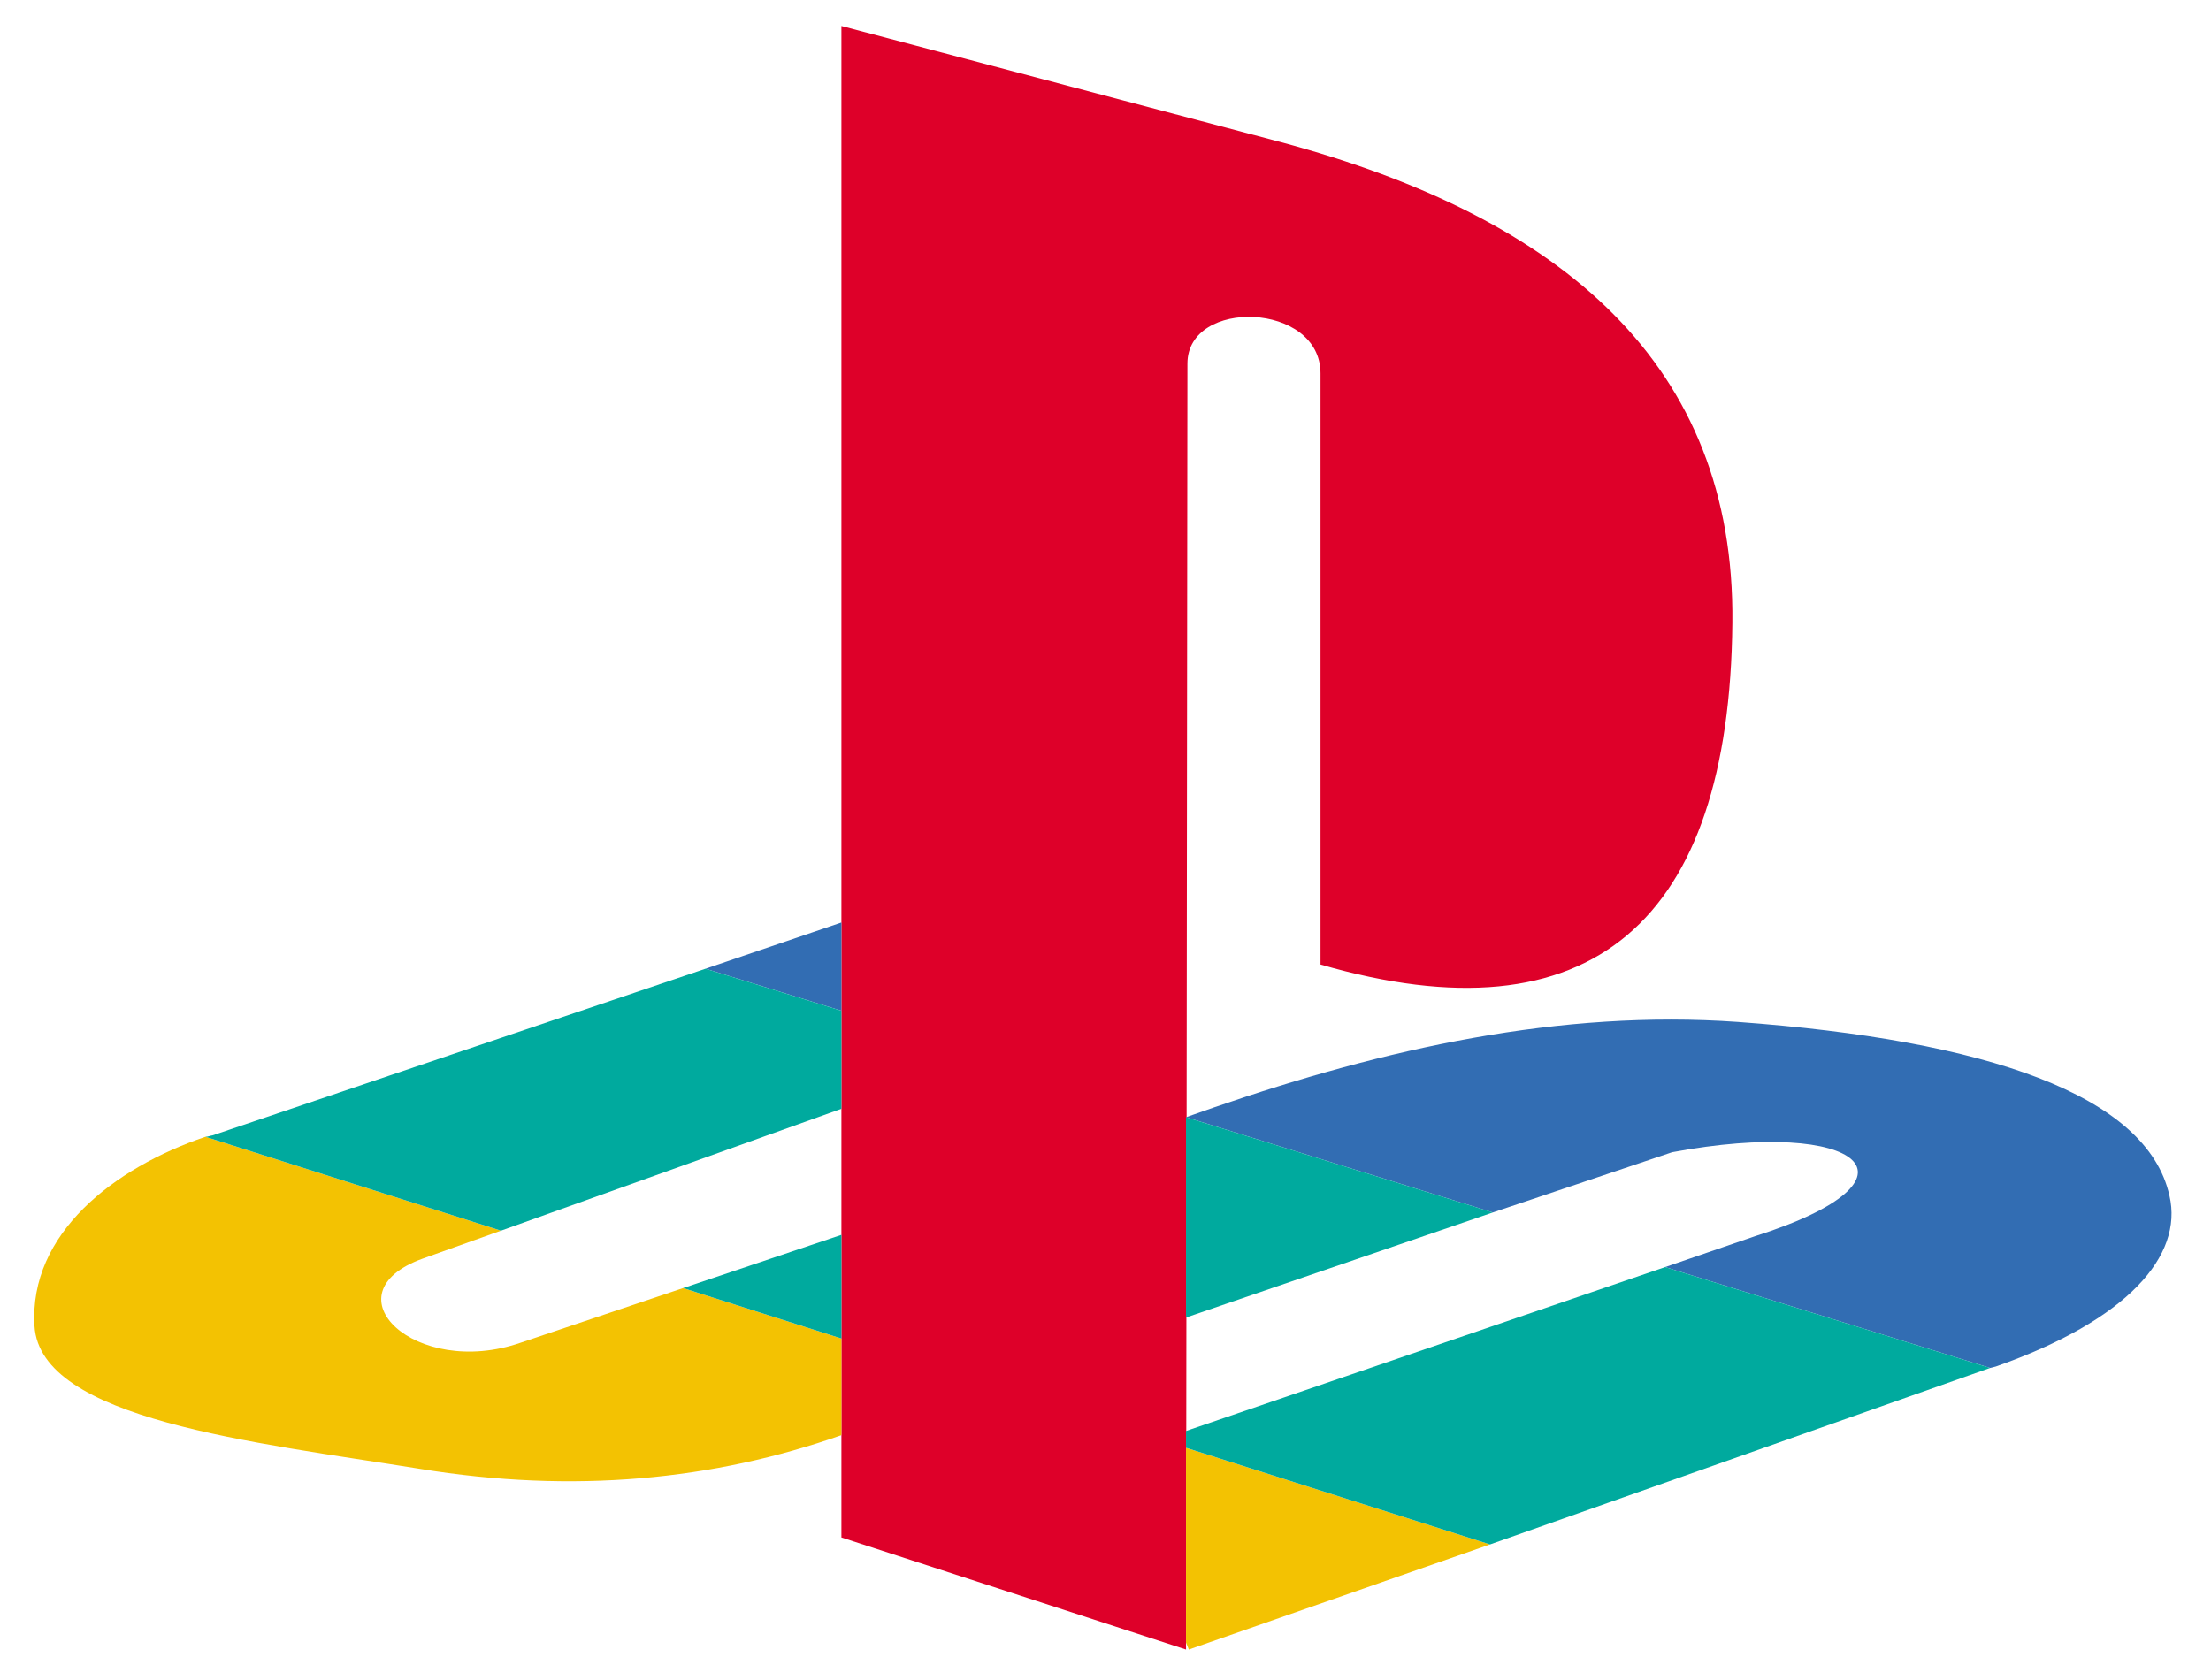
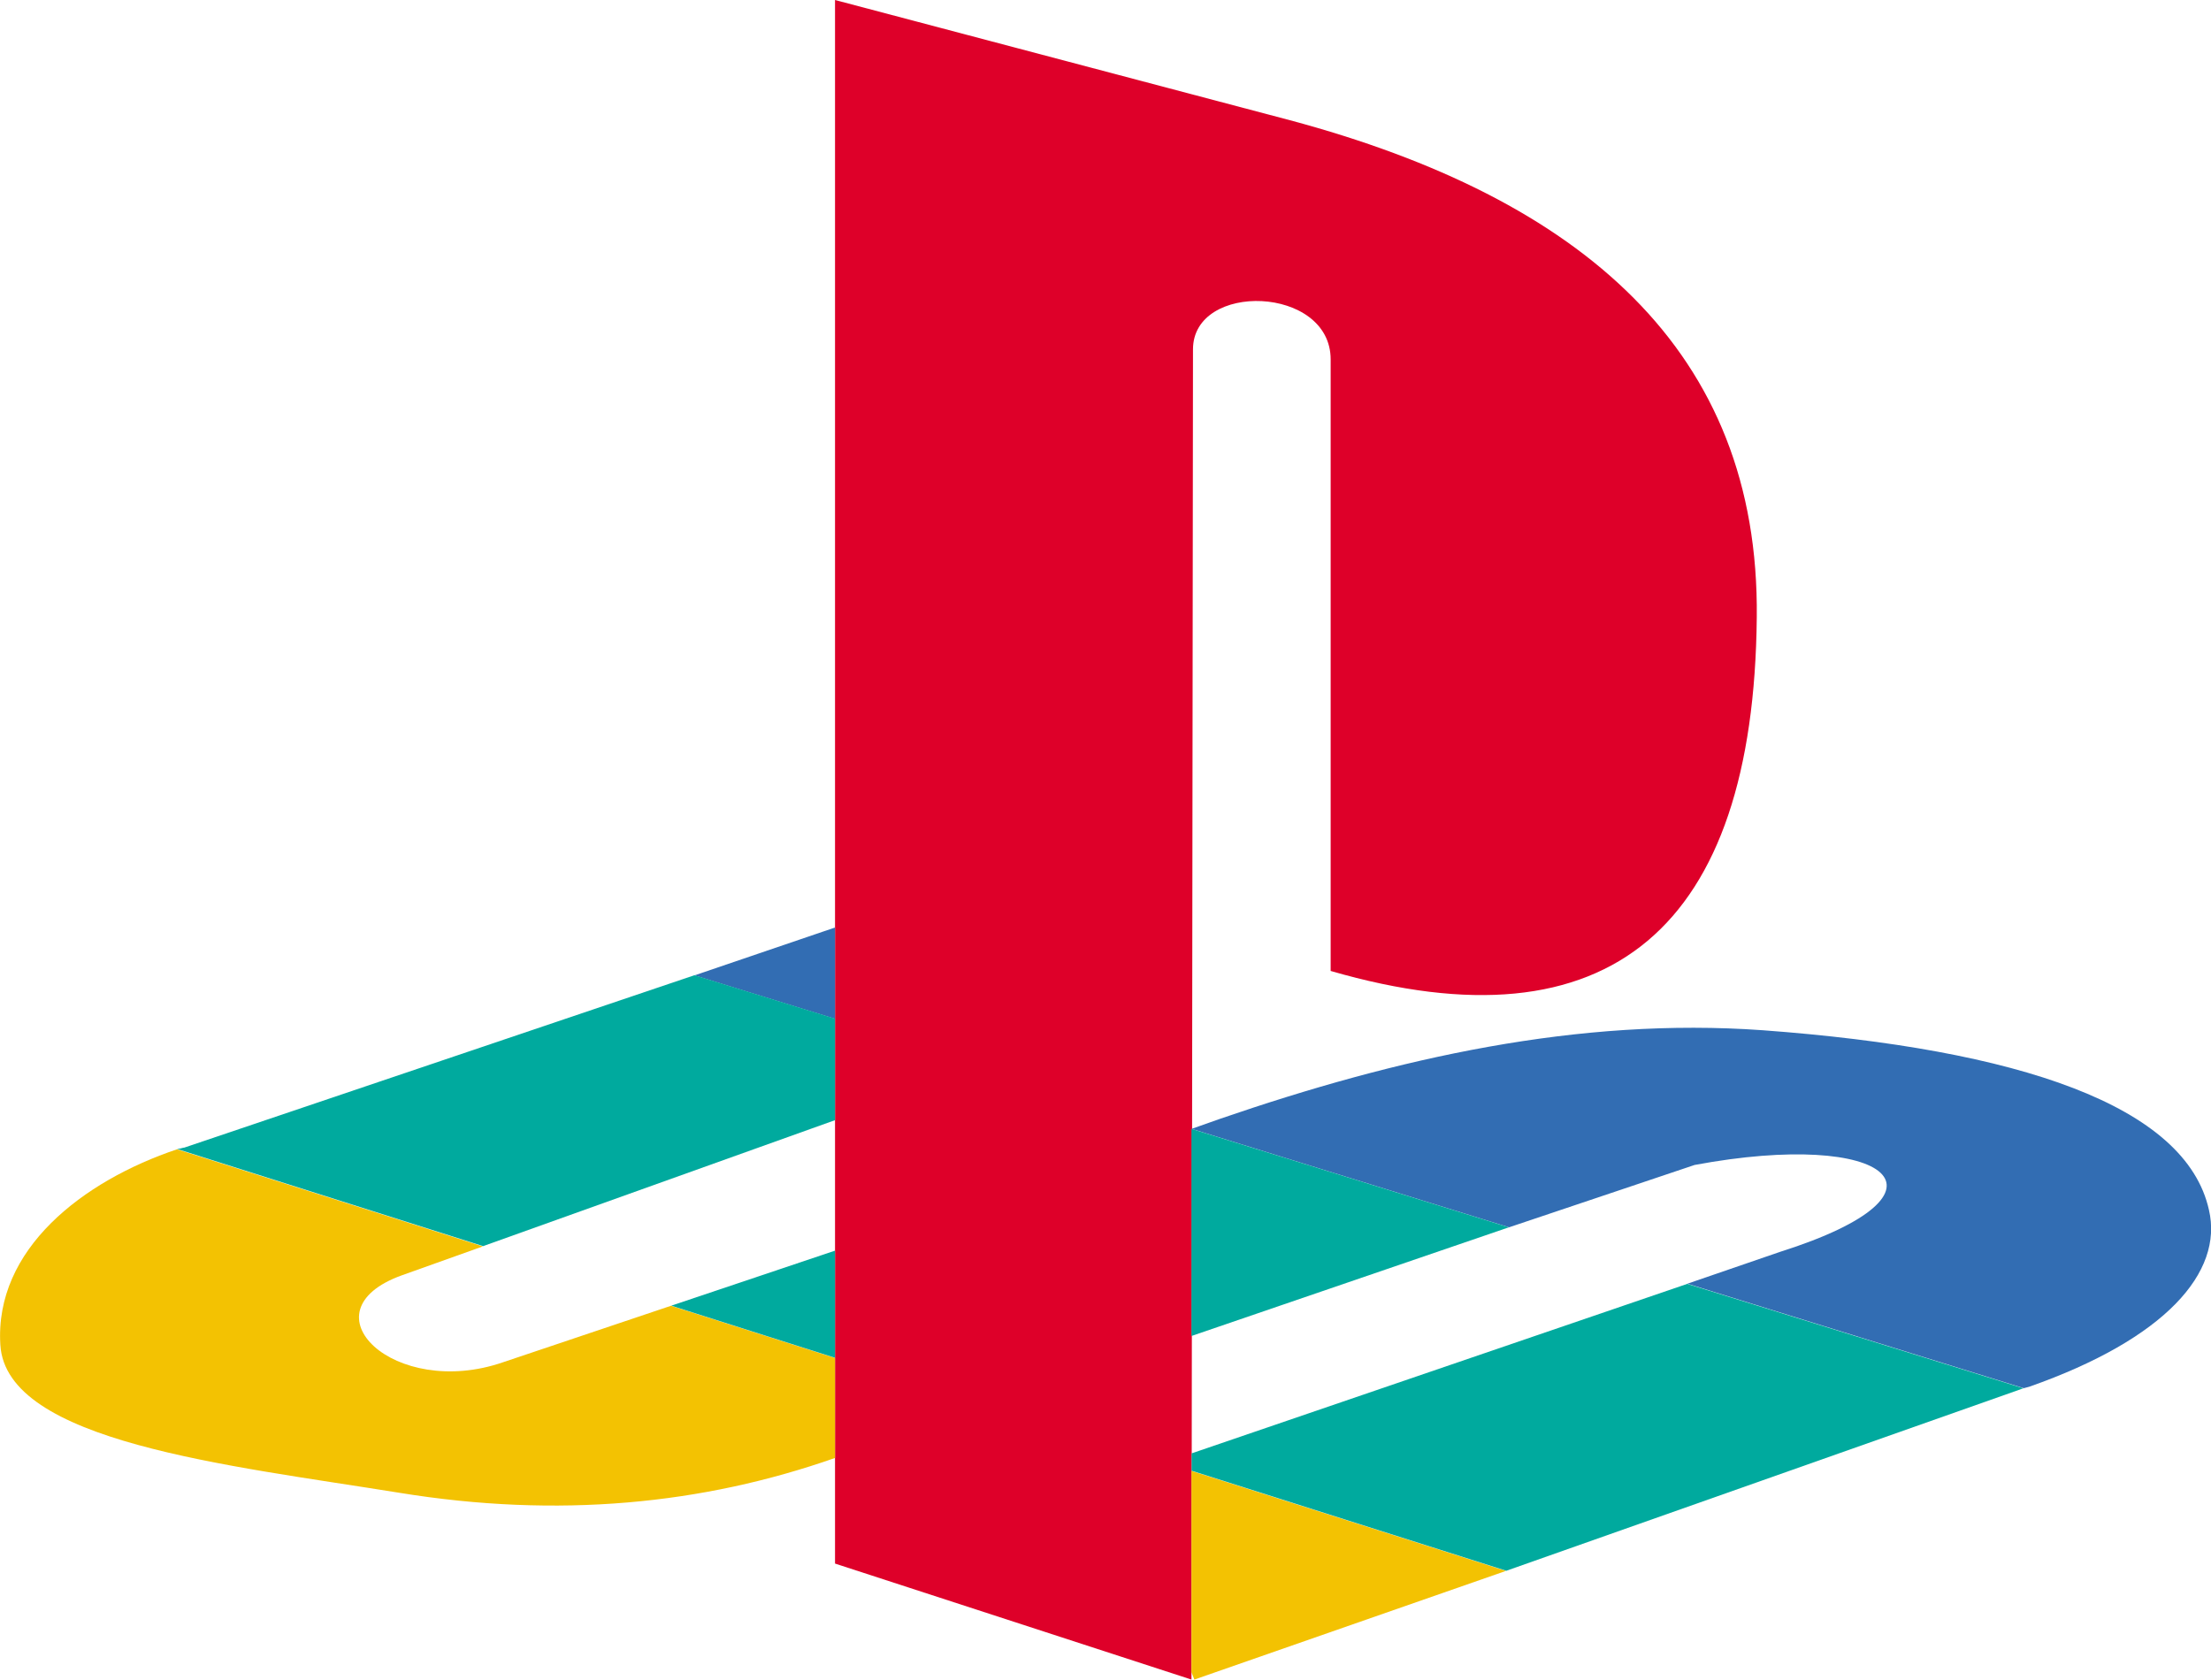
- <svg xmlns="http://www.w3.org/2000/svg" version="1.0" id="Layer_1" width="134.247" height="101.998" viewBox="0 0 612.092 560.54" overflow="visible" enable-background="new 0 0 612.092 560.54" xml:space="preserve">
-   <defs id="defs18" />
-   <g id="g3" transform="translate(-61.68556,-312.8684)">
-     <path clip-rule="evenodd" d="M 395.068,434.213 L 394.6,863.395 L 279.61,825.997 L 279.61,321.535 L 426.388,360.341 C 520.342,385.593 577.839,434.677 576.904,520.702 C 575.97,620.755 529.692,660.958 439.475,634.777 L 439.475,437.48 C 439.475,413.635 395.068,412.239 395.068,434.213 L 395.068,434.213 z " id="path7" style="fill:#de0029;fill-opacity:1;fill-rule:evenodd" />
-     <path clip-rule="evenodd" d="M 226.786,742.768 L 172.561,761.005 C 137.497,773.164 107.585,744.646 139.838,732.951 L 166.013,723.607 L 67.381,692.277 C 36.995,702.567 8.479,724.54 10.353,755.398 C 12.223,786.719 83.74,794.203 138.904,803.086 C 190.32,811.498 237.066,806.823 279.609,791.862 L 279.609,759.6 L 226.786,742.768 L 226.786,742.768 z M 395.534,863.395 L 496.037,828.328 L 394.6,796.073 L 394.6,861.053 L 395.534,863.395 L 395.534,863.395 z " id="path9" style="fill:#f3c202;fill-opacity:1;fill-rule:evenodd" />
-     <path clip-rule="evenodd" d="M 662.917,769.425 L 664.786,768.955 C 708.727,753.531 727.425,732.017 722.754,711.921 C 715.274,678.261 661.516,660.023 578.775,653.944 C 519.411,649.739 460.981,662.826 403.952,682.46 L 394.602,685.737 L 496.974,717.528 L 556.806,697.422 C 619.446,685.737 644.692,706.305 584.388,725.476 L 554.47,735.756 L 662.917,769.425 L 662.917,769.425 z M 279.61,620.755 L 234.263,636.179 L 279.61,650.206 L 279.61,620.755 L 279.61,620.755 z " id="path11" style="fill:#326db3;fill-opacity:1;fill-rule:evenodd" />
-     <path clip-rule="evenodd" d="M 496.037,828.328 L 662.917,769.425 L 554.467,735.756 L 394.6,790.456 L 394.6,796.073 L 496.037,828.328 L 496.037,828.328 z M 279.61,725.003 L 226.787,742.769 L 279.61,759.6 L 279.61,725.003 L 279.61,725.003 z M 394.6,752.596 L 394.6,685.737 L 496.973,717.528 L 394.6,752.596 L 394.6,752.596 z M 166.015,723.607 L 279.609,682.933 L 279.609,650.206 L 234.263,636.179 L 69.719,691.815 C 69.251,691.815 68.317,692.277 67.382,692.277 L 166.015,723.607 L 166.015,723.607 z " id="path13" style="fill:#00aa9e;fill-opacity:1;fill-rule:evenodd" />
+ <svg xmlns="http://www.w3.org/2000/svg" id="Layer_1" data-name="Layer 1" viewBox="0 0 129.77 98.6">
+   <defs>
+     <style>
+       .cls-1 {
+         fill: #f3c202;
+       }
+ 
+       .cls-1, .cls-2, .cls-3, .cls-4 {
+         fill-rule: evenodd;
+       }
+ 
+       .cls-2 {
+         fill: #de0029;
+       }
+ 
+       .cls-3 {
+         fill: #326db3;
+       }
+ 
+       .cls-4 {
+         fill: #00aa9e;
+       }
+     </style>
+   </defs>
+   <g id="g3">
+     <path id="path7" class="cls-2" d="M70.02,20.5l-.09,78.1-20.92-6.81V0l26.71,7.06c17.1,4.59,27.56,13.53,27.39,29.18-.17,18.21-8.59,25.52-25.01,20.76V21.1c0-4.34-8.08-4.59-8.08-.59h0Z" />
+     <path id="path9" class="cls-1" d="M39.4,76.65l-9.87,3.32c-6.38,2.21-11.82-2.98-5.95-5.1l4.76-1.7-17.95-5.7C4.86,69.33-.33,73.33.02,78.95c.34,5.7,13.35,7.06,23.39,8.68,9.36,1.53,17.86.68,25.6-2.04v-5.87l-9.61-3.06h0ZM70.1,98.6l18.29-6.38-18.46-5.87v11.82l.17.43h0Z" />
+     <path id="path11" class="cls-3" d="M118.76,81.5l.34-.09c8-2.81,11.4-6.72,10.55-10.38-1.36-6.12-11.14-9.44-26.2-10.55-10.8-.77-21.43,1.62-31.81,5.19l-1.7.6,18.63,5.78,10.89-3.66c11.4-2.13,15.99,1.62,5.02,5.1l-5.44,1.87,19.73,6.13h0ZM49.01,54.45l-8.25,2.81,8.25,2.55v-5.36h0Z" />
+     <path id="path13" class="cls-4" d="M88.39,92.22l30.37-10.72-19.73-6.13-29.09,9.95v1.02l18.46,5.87h0ZM49.01,73.42l-9.61,3.23,9.61,3.06v-6.3h0ZM69.93,78.44v-12.17l18.63,5.78-18.63,6.38h0ZM28.34,73.16l20.67-7.4v-5.96l-8.25-2.55-29.94,10.12c-.09,0-.26.08-.43.08l17.95,5.7h0Z" />
  </g>
</svg>
